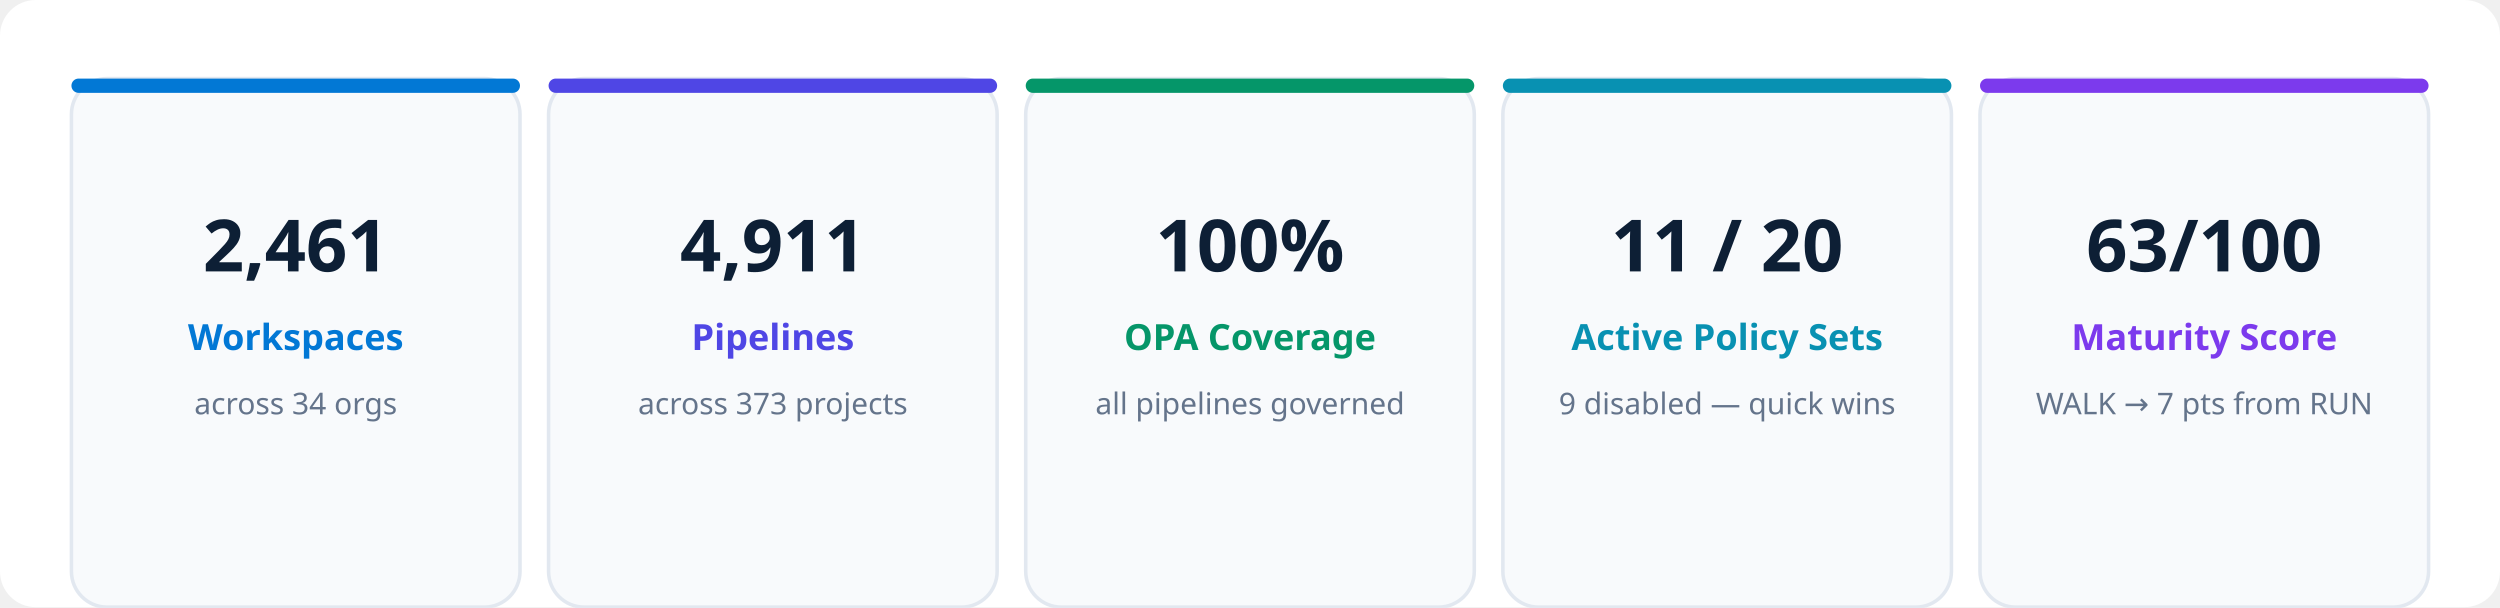
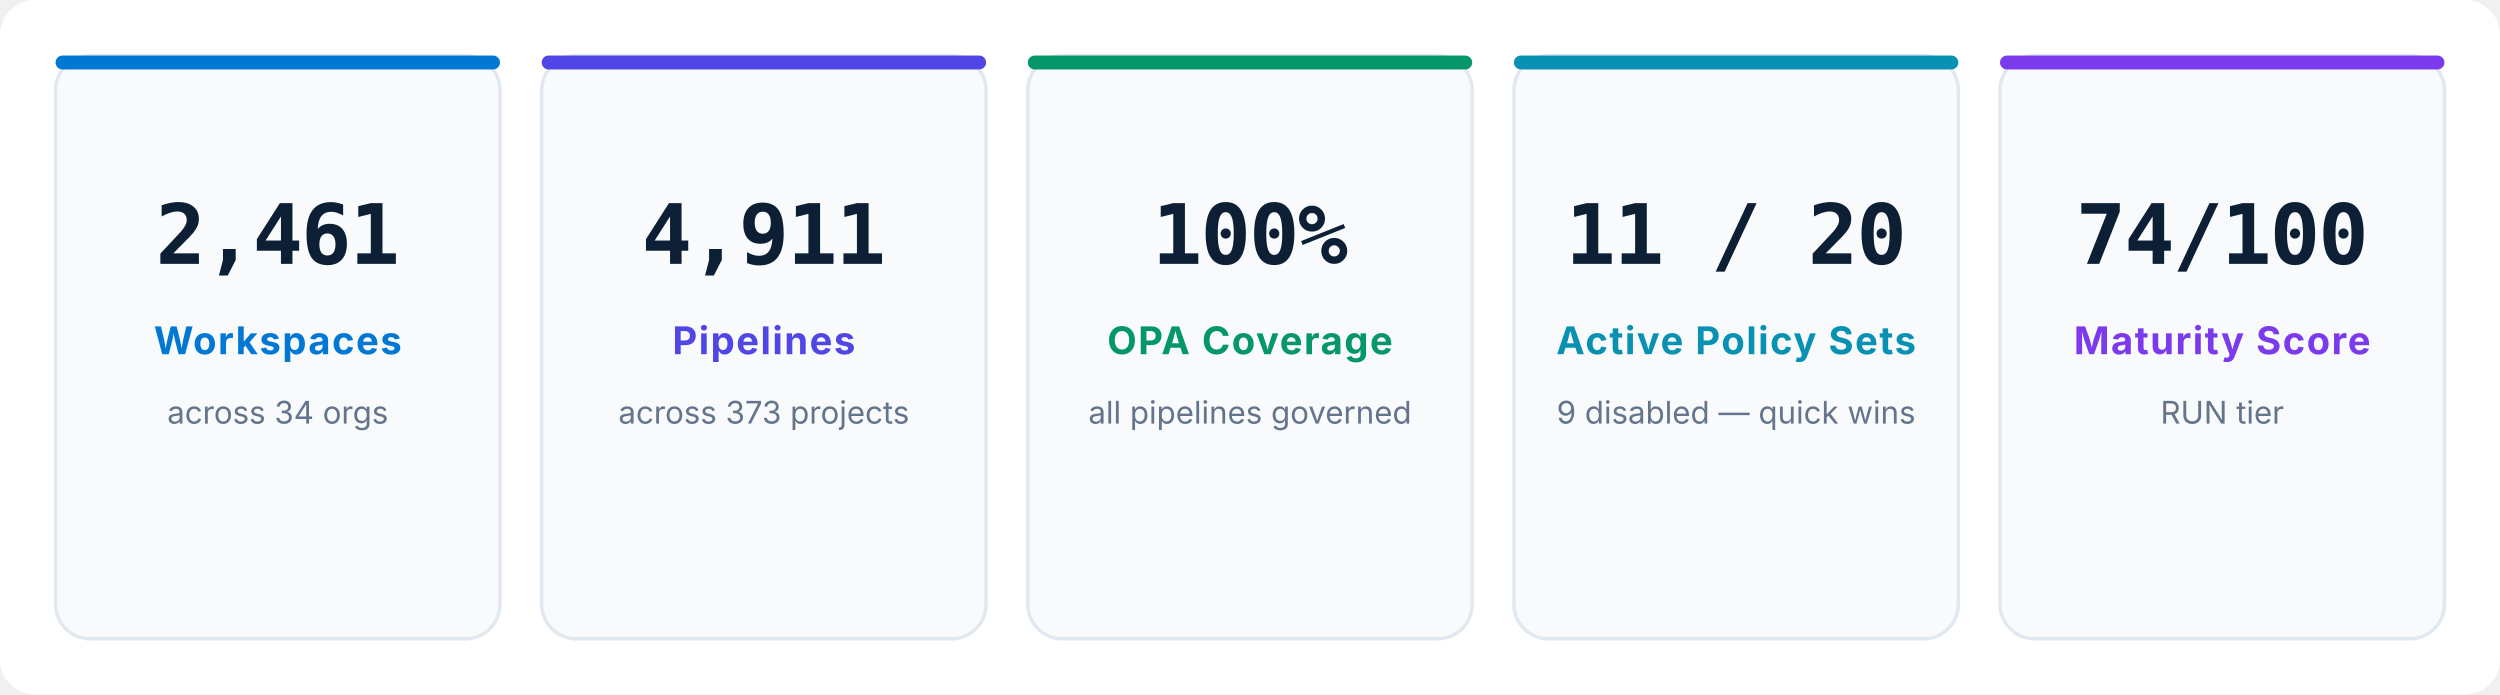
- <svg xmlns="http://www.w3.org/2000/svg" width="700" height="170" viewBox="0 0 700 170">
-   <rect width="700" height="170" class="svg-bg" fill="#ffffff" rx="10" />
-   <rect x="20" y="22" width="125.6" height="148" rx="10" fill="#f8fafc" stroke="#e2e8f0" stroke-width="1" />
-   <rect x="20" y="22" width="125.6" height="4" rx="2" fill="#0278D5" />
-   <text x="82.8" y="76" text-anchor="middle" font-size="20.2" font-weight="900" fill="#0d1f35" font-family="Plus Jakarta Sans,DM Sans,sans-serif">2,461</text>
-   <text x="82.8" y="98" text-anchor="middle" font-size="10.1" font-weight="700" fill="#0278D5" font-family="Plus Jakarta Sans,DM Sans,sans-serif">Workspaces</text>
-   <text x="82.8" y="116" text-anchor="middle" font-size="8.4" fill="#64748b" font-family="Plus Jakarta Sans,DM Sans,sans-serif">across 34 orgs</text>
-   <rect x="153.6" y="22" width="125.6" height="148" rx="10" fill="#f8fafc" stroke="#e2e8f0" stroke-width="1" />
-   <rect x="153.6" y="22" width="125.6" height="4" rx="2" fill="#4f46e5" />
-   <text x="216.4" y="76" text-anchor="middle" font-size="20.2" font-weight="900" fill="#0d1f35" font-family="Plus Jakarta Sans,DM Sans,sans-serif">4,911</text>
-   <text x="216.4" y="98" text-anchor="middle" font-size="10.1" font-weight="700" fill="#4f46e5" font-family="Plus Jakarta Sans,DM Sans,sans-serif">Pipelines</text>
-   <text x="216.4" y="116" text-anchor="middle" font-size="8.4" fill="#64748b" font-family="Plus Jakarta Sans,DM Sans,sans-serif">across 373 projects</text>
-   <rect x="287.2" y="22" width="125.6" height="148" rx="10" fill="#f8fafc" stroke="#e2e8f0" stroke-width="1" />
-   <rect x="287.2" y="22" width="125.6" height="4" rx="2" fill="#059669" />
-   <text x="350" y="76" text-anchor="middle" font-size="20.2" font-weight="900" fill="#0d1f35" font-family="Plus Jakarta Sans,DM Sans,sans-serif">100%</text>
-   <text x="350" y="98" text-anchor="middle" font-size="10.1" font-weight="700" fill="#059669" font-family="Plus Jakarta Sans,DM Sans,sans-serif">OPA Coverage</text>
-   <text x="350" y="116" text-anchor="middle" font-size="8.4" fill="#64748b" font-family="Plus Jakarta Sans,DM Sans,sans-serif">all pipelines governed</text>
-   <rect x="420.8" y="22" width="125.6" height="148" rx="10" fill="#f8fafc" stroke="#e2e8f0" stroke-width="1" />
-   <rect x="420.8" y="22" width="125.6" height="4" rx="2" fill="#0891b2" />
-   <text x="483.6" y="76" text-anchor="middle" font-size="20.2" font-weight="900" fill="#0d1f35" font-family="Plus Jakarta Sans,DM Sans,sans-serif">11 / 20</text>
-   <text x="483.6" y="98" text-anchor="middle" font-size="10.1" font-weight="700" fill="#0891b2" font-family="Plus Jakarta Sans,DM Sans,sans-serif">Active Policy Sets</text>
-   <text x="483.6" y="116" text-anchor="middle" font-size="8.4" fill="#64748b" font-family="Plus Jakarta Sans,DM Sans,sans-serif">9 disabled — quick wins</text>
-   <rect x="554.4" y="22" width="125.6" height="148" rx="10" fill="#f8fafc" stroke="#e2e8f0" stroke-width="1" />
-   <rect x="554.4" y="22" width="125.6" height="4" rx="2" fill="#7c3aed" />
-   <text x="617.2" y="76" text-anchor="middle" font-size="20.2" font-weight="900" fill="#0d1f35" font-family="Plus Jakarta Sans,DM Sans,sans-serif">63/100</text>
-   <text x="617.2" y="98" text-anchor="middle" font-size="10.1" font-weight="700" fill="#7c3aed" font-family="Plus Jakarta Sans,DM Sans,sans-serif">Maturity Score</text>
-   <text x="617.2" y="116" text-anchor="middle" font-size="8.4" fill="#64748b" font-family="Plus Jakarta Sans,DM Sans,sans-serif">WALK → 7 pts from RUN</text>
+ <svg xmlns="http://www.w3.org/2000/svg" width="720" height="200" viewBox="0 0 720 200">
+   <rect width="720" height="200" class="svg-bg" fill="#ffffff" rx="10" />
+   <rect x="16" y="16" width="128" height="168" rx="10" fill="#f8fafc" stroke="#e2e8f0" stroke-width="1" />
+   <rect x="16" y="16" width="128" height="4" rx="2" fill="#0278D5" />
+   <text x="80" y="76" text-anchor="middle" font-size="24" font-weight="700" fill="#0d1f35" letter-spacing="-0.02em" font-family="JetBrains Mono,Space Grotesk,DM Mono,ui-monospace,Menlo,Consolas,monospace">2,461</text>
+   <text x="80" y="102" text-anchor="middle" font-size="11" font-weight="700" fill="#0278D5" letter-spacing="0.04em" font-family="Plus Jakarta Sans,Inter,sans-serif">Workspaces</text>
+   <text x="80" y="122" text-anchor="middle" font-size="9" fill="#64748b" font-family="Plus Jakarta Sans,Inter,sans-serif">across 34 orgs</text>
+   <rect x="156" y="16" width="128" height="168" rx="10" fill="#f8fafc" stroke="#e2e8f0" stroke-width="1" />
+   <rect x="156" y="16" width="128" height="4" rx="2" fill="#4f46e5" />
+   <text x="220" y="76" text-anchor="middle" font-size="24" font-weight="700" fill="#0d1f35" letter-spacing="-0.02em" font-family="JetBrains Mono,Space Grotesk,DM Mono,ui-monospace,Menlo,Consolas,monospace">4,911</text>
+   <text x="220" y="102" text-anchor="middle" font-size="11" font-weight="700" fill="#4f46e5" letter-spacing="0.04em" font-family="Plus Jakarta Sans,Inter,sans-serif">Pipelines</text>
+   <text x="220" y="122" text-anchor="middle" font-size="9" fill="#64748b" font-family="Plus Jakarta Sans,Inter,sans-serif">across 373 projects</text>
+   <rect x="296" y="16" width="128" height="168" rx="10" fill="#f8fafc" stroke="#e2e8f0" stroke-width="1" />
+   <rect x="296" y="16" width="128" height="4" rx="2" fill="#059669" />
+   <text x="360" y="76" text-anchor="middle" font-size="24" font-weight="700" fill="#0d1f35" letter-spacing="-0.02em" font-family="JetBrains Mono,Space Grotesk,DM Mono,ui-monospace,Menlo,Consolas,monospace">100%</text>
+   <text x="360" y="102" text-anchor="middle" font-size="11" font-weight="700" fill="#059669" letter-spacing="0.04em" font-family="Plus Jakarta Sans,Inter,sans-serif">OPA Coverage</text>
+   <text x="360" y="122" text-anchor="middle" font-size="9" fill="#64748b" font-family="Plus Jakarta Sans,Inter,sans-serif">all pipelines governed</text>
+   <rect x="436" y="16" width="128" height="168" rx="10" fill="#f8fafc" stroke="#e2e8f0" stroke-width="1" />
+   <rect x="436" y="16" width="128" height="4" rx="2" fill="#0891b2" />
+   <text x="500" y="76" text-anchor="middle" font-size="24" font-weight="700" fill="#0d1f35" letter-spacing="-0.02em" font-family="JetBrains Mono,Space Grotesk,DM Mono,ui-monospace,Menlo,Consolas,monospace">11 / 20</text>
+   <text x="500" y="102" text-anchor="middle" font-size="11" font-weight="700" fill="#0891b2" letter-spacing="0.04em" font-family="Plus Jakarta Sans,Inter,sans-serif">Active Policy Sets</text>
+   <text x="500" y="122" text-anchor="middle" font-size="9" fill="#64748b" font-family="Plus Jakarta Sans,Inter,sans-serif">9 disabled — quick wins</text>
+   <rect x="576" y="16" width="128" height="168" rx="10" fill="#f8fafc" stroke="#e2e8f0" stroke-width="1" />
+   <rect x="576" y="16" width="128" height="4" rx="2" fill="#7c3aed" />
+   <text x="640" y="76" text-anchor="middle" font-size="24" font-weight="700" fill="#0d1f35" letter-spacing="-0.02em" font-family="JetBrains Mono,Space Grotesk,DM Mono,ui-monospace,Menlo,Consolas,monospace">74/100</text>
+   <text x="640" y="102" text-anchor="middle" font-size="11" font-weight="700" fill="#7c3aed" letter-spacing="0.04em" font-family="Plus Jakarta Sans,Inter,sans-serif">Maturity Score</text>
+   <text x="640" y="122" text-anchor="middle" font-size="9" fill="#64748b" font-family="Plus Jakarta Sans,Inter,sans-serif">RUN tier</text>
</svg>
